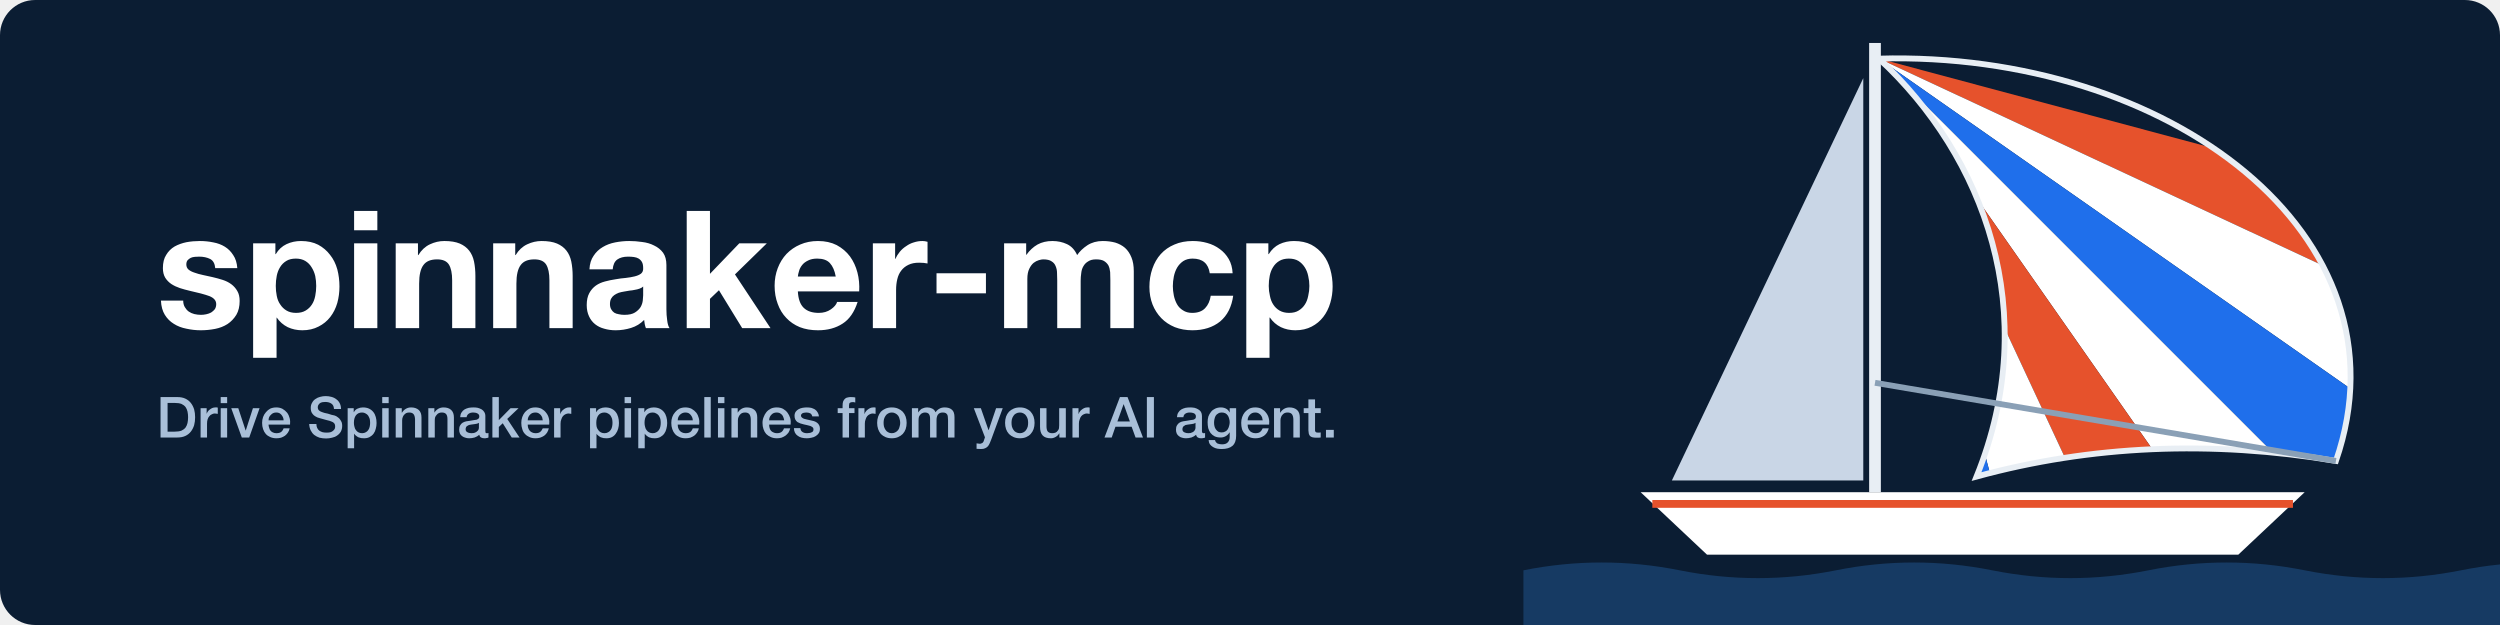
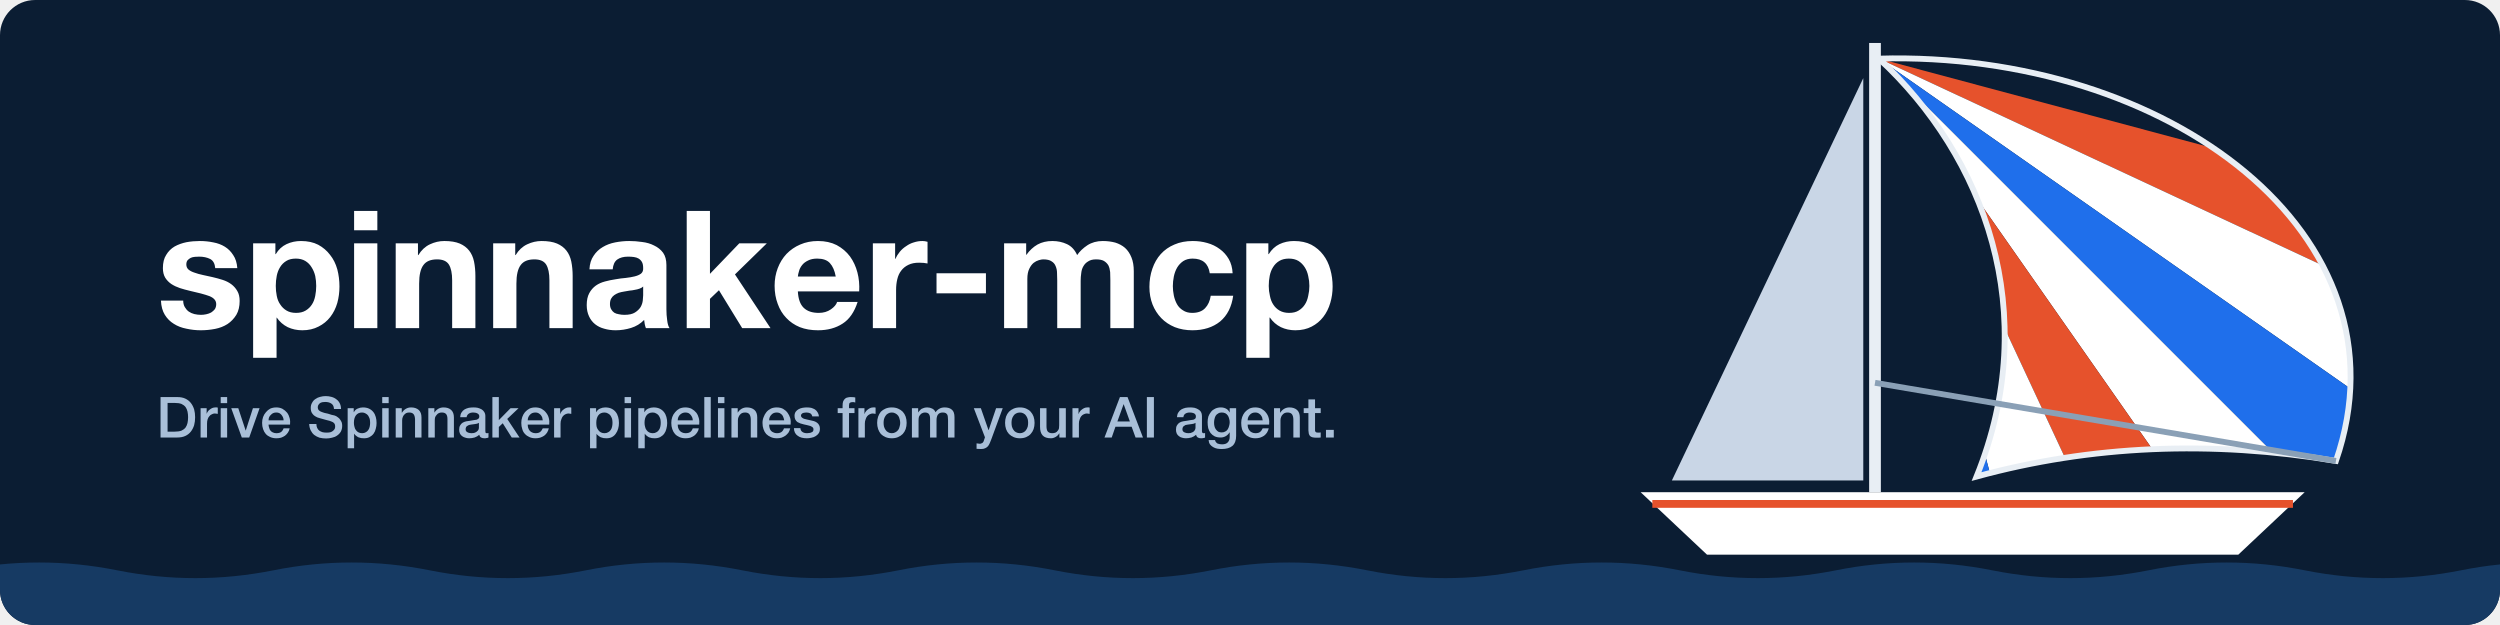
<svg xmlns="http://www.w3.org/2000/svg" viewBox="0 0 1280 320" width="1280" height="320" role="img" aria-label="spinnaker-mcp: a billowing spinnaker sail">
+   <defs>
+     <clipPath id="c">
+       <rect width="1280" height="320" rx="18" />
+     </clipPath>
+   </defs>
  <rect width="1280" height="320" rx="18" fill="#0b1d33" />
  <path fill="#fff" d="M93.8 153.9l-11.4 0q.2 4.4 2 7.3 1.8 2.9 4.6 4.6 2.8 1.8 6.5 2.5 3.6 .8 7.3 .8 3.7 0 7.3-.7 3.6-.7 6.4-2.5 2.7-1.8 4.5-4.7 1.7-2.9 1.7-7.1 0-3.1-1.2-5.1-1.2-2.1-3.1-3.5-1.9-1.4-4.4-2.2-2.5-.8-5.1-1.4-2.5-.6-5-1.1-2.4-.5-4.3-1.2-1.9-.6-3.1-1.6-1.1-1-1.1-2.6 0-1.3 .6-2.1 .7-.8 1.7-1.3 .9-.4 2.1-.5 1.2-.1 2.2-.1 3.2 0 5.6 1.2 2.3 1.2 2.6 4.7l11.3 0q-.3-4.1-2.1-6.7-1.7-2.7-4.3-4.3-2.6-1.6-5.9-2.2-3.3-.7-6.9-.7-3.5 0-6.8 .6-3.4 .7-6.1 2.2-2.7 1.6-4.3 4.3-1.7 2.6-1.7 6.8 0 2.9 1.2 4.9 1.2 1.9 3.1 3.2 2 1.3 4.4 2.1 2.5 .8 5.1 1.4 6.4 1.4 10 2.7 3.5 1.4 3.5 4.1 0 1.5-.7 2.6-.8 1-1.9 1.7-1.1 .6-2.5 .9-1.4 .3-2.7 .3-1.7 0-3.4-.4-1.6-.4-2.9-1.3-1.2-.9-2-2.3-.8-1.4-.8-3.3zm57.8 6.3q-2.9 0-4.9-1.2-2-1.2-3.2-3.1-1.3-1.8-1.8-4.4-.5-2.5-.5-5.1 0-2.7 .5-5.2 .5-2.5 1.7-4.4 1.2-2 3.2-3.2 1.9-1.2 4.9-1.2 2.8 0 4.8 1.2 2 1.2 3.2 3.2 1.3 2 1.9 4.5 .5 2.5 .5 5.1 0 2.6-.5 5.1-.5 2.6-1.7 4.4-1.2 1.9-3.2 3.1-2 1.2-4.9 1.2zm-22-35.6l0 58.6 12 0 0-20.6 .1 0q2.2 3.2 5.6 4.9 3.4 1.6 7.5 1.6 4.7 0 8.3-1.9 3.6-1.8 6-4.9 2.4-3.1 3.6-7.2 1.1-4 1.1-8.4 0-4.6-1.1-8.8-1.2-4.3-3.7-7.4-2.4-3.2-6.1-5.2-3.7-1.9-8.8-1.9-4 0-7.4 1.6-3.4 1.6-5.5 5.1l-.2 0 0-5.5zm63.6-6.7l0-9.9-11.9 0 0 9.9zm-11.9 6.7l0 43.4 11.9 0 0-43.4zm21.3 0l0 43.4 12 0 0-22.8q0-6.6 2.2-9.5 2.1-2.9 7-2.9 4.3 0 6 2.6 1.7 2.7 1.7 8.1l0 24.5 11.9 0 0-26.7q0-4-.7-7.4-.7-3.3-2.5-5.6-1.8-2.3-4.8-3.6-3.1-1.3-7.9-1.3-3.8 0-7.4 1.7-3.6 1.7-5.9 5.5l-.2 0 0-6zm49.9 0l0 43.4 11.9 0 0-22.8q0-6.6 2.2-9.5 2.1-2.9 7-2.9 4.3 0 6 2.6 1.7 2.7 1.7 8.1l0 24.5 11.9 0 0-26.7q0-4-.7-7.4-.7-3.3-2.5-5.6-1.8-2.3-4.8-3.6-3.1-1.3-7.9-1.3-3.8 0-7.4 1.7-3.6 1.7-5.9 5.5l-.2 0 0-6zm49.3 13.3q.2-4.2 2.1-6.9 1.8-2.8 4.7-4.5 2.8-1.7 6.4-2.4 3.6-.7 7.2-.7 3.2 0 6.6 .5 3.4 .4 6.1 1.8 2.8 1.3 4.6 3.7 1.7 2.4 1.7 6.3l0 22.6q0 3 .4 5.7 .3 2.7 1.2 4l-12.1 0q-.4-1-.6-2.1-.2-1-.3-2.1-2.8 2.9-6.7 4.1-3.9 1.2-7.9 1.2-3.1 0-5.8-.8-2.7-.7-4.7-2.3-2-1.6-3.1-4-1.2-2.5-1.2-5.8 0-3.7 1.3-6.1 1.3-2.4 3.4-3.9 2-1.4 4.7-2.1 2.6-.7 5.3-1.1 2.7-.5 5.3-.7 2.6-.3 4.6-.8 2-.5 3.2-1.4 1.2-1 1.1-2.8 0-2-.6-3.1-.6-1.1-1.7-1.8-1-.6-2.4-.8-1.4-.2-3-.2-3.5 0-5.6 1.5-2 1.5-2.3 5zm27.5 8.8q-.7 .7-1.9 1.1-1.1 .4-2.4 .6-1.3 .3-2.7 .4-1.5 .2-2.9 .5-1.3 .2-2.6 .6-1.3 .5-2.3 1.2-1 .7-1.6 1.8-.6 1.1-.6 2.8 0 1.5 .6 2.6 .6 1.1 1.6 1.8 1 .6 2.4 .8 1.3 .3 2.8 .3 3.5 0 5.4-1.2 1.9-1.2 2.9-2.8 .9-1.6 1.1-3.3 .2-1.7 .2-2.7zm22.3-38.7l0 60 11.9 0 0-15 4.6-4.4 11.9 19.4 14.5 0-18.2-27.5 16.3-15.9-14.1 0-15 15.6 0-32.2zm76.3 33.6l-19.4 0q.1-1.2 .6-2.8 .4-1.6 1.6-3.1 1.1-1.4 3-2.3 1.9-1 4.7-1 4.4 0 6.5 2.3 2.2 2.4 3 6.9zm-19.4 7.6l31.4 0q.3-5.1-.9-9.7-1.2-4.6-3.8-8.2-2.7-3.6-6.8-5.8-4.1-2.1-9.6-2.1-5 0-9.1 1.8-4 1.7-7 4.8-2.9 3.1-4.5 7.3-1.6 4.2-1.6 9 0 5.1 1.6 9.3 1.5 4.2 4.4 7.2 2.8 3 6.9 4.7 4.1 1.6 9.3 1.6 7.4 0 12.6-3.4 5.2-3.3 7.7-11.1l-10.5 0q-.6 2-3.2 3.8-2.6 1.8-6.2 1.8-5 0-7.7-2.6-2.7-2.6-3-8.4zm38.4-24.6l0 43.4 11.9 0 0-19.6q0-2.9 .6-5.4 .6-2.6 2-4.4 1.4-1.9 3.7-3 2.2-1.1 5.5-1.1 1.1 0 2.3 .1 1.1 .1 2 .3l0-11.1q-1.4-.4-2.6-.4-2.3 0-4.4 .7-2.1 .6-3.9 1.9-1.9 1.2-3.3 2.9-1.4 1.7-2.3 3.7l-.1 0 0-8zm32.6 15.3l0 10.3 25.3 0 0-10.3zm34.6-15.3l0 43.4 11.9 0 0-25.2q0-3.2 1-5.2 .9-1.9 2.2-3 1.3-1 2.7-1.4 1.4-.4 2.2-.4 2.9 0 4.3 1 1.5 .9 2.1 2.5 .7 1.6 .7 3.5 .1 1.9 .1 3.8l0 24.4 12 0 0-24.2q0-2 .3-4 .2-2 1.1-3.5 .9-1.6 2.5-2.5 1.5-1 4-1 2.6 0 4 .8 1.5 .9 2.3 2.3 .7 1.4 .9 3.4 .1 1.9 .1 4.1l0 24.6 12 0 0-29.1q0-4.2-1.2-7.1-1.2-3-3.3-4.9-2.1-1.8-5-2.7-3-.8-6.4-.8-4.5 0-7.9 2.2-3.3 2.2-5.2 5-1.8-4-5.2-5.6-3.4-1.6-7.5-1.6-4.3 0-7.6 1.8-3.3 1.9-5.7 5.3l-.1 0 0-5.9zm105.3 15.3l11.7 0q-.2-4.2-2-7.3-1.8-3.1-4.6-5.1-2.8-2.1-6.4-3.1-3.5-1-7.4-1-5.3 0-9.4 1.8-4.1 1.7-7 4.9-2.8 3.1-4.3 7.5-1.5 4.3-1.5 9.3 0 4.9 1.6 9 1.6 4 4.5 7 2.8 2.9 6.9 4.6 4.1 1.6 9 1.6 8.6 0 14.2-4.5 5.5-4.6 6.7-13.2l-11.5 0q-.6 4-2.9 6.4-2.3 2.4-6.6 2.4-2.8 0-4.7-1.3-2-1.2-3.1-3.2-1.1-2-1.6-4.4-.5-2.5-.5-4.8 0-2.4 .5-4.9 .5-2.5 1.7-4.6 1.2-2 3.1-3.3 2-1.3 4.8-1.3 7.7 0 8.8 7.5zm40.6 20.3q-2.8 0-4.9-1.2-2-1.2-3.2-3.1-1.2-1.8-1.7-4.4-.6-2.5-.6-5.1 0-2.7 .5-5.2 .5-2.5 1.7-4.4 1.2-2 3.2-3.2 2-1.2 4.9-1.2 2.9 0 4.9 1.2 1.9 1.2 3.2 3.2 1.3 2 1.8 4.5 .6 2.5 .6 5.1 0 2.6-.6 5.1-.5 2.6-1.7 4.4-1.2 1.9-3.2 3.1-1.9 1.2-4.9 1.2zm-21.9-35.6l0 58.6 11.9 0 0-20.6 .2 0q2.2 3.2 5.6 4.9 3.4 1.6 7.4 1.6 4.8 0 8.4-1.9 3.5-1.8 5.9-4.9 2.4-3.1 3.6-7.2 1.2-4 1.2-8.4 0-4.6-1.2-8.8-1.2-4.3-3.6-7.4-2.4-3.2-6.1-5.2-3.7-1.9-8.9-1.9-4 0-7.4 1.6-3.3 1.6-5.5 5.1l-.2 0 0-5.5z" />
  <path fill="#a9bfd8" d="M82.2 203.3l8.6 0q2.4 0 4.1 .8 1.7 .8 2.8 2.2 1.1 1.4 1.7 3.3 .5 1.9 .5 4 0 2.2-.5 4.1-.6 1.9-1.7 3.3-1.1 1.4-2.8 2.2-1.7 .8-4.1 .8l-8.6 0zm3.6 17.7l3.6 0q2.1 0 3.5-.5 1.3-.6 2.1-1.6 .7-1 1-2.3 .3-1.4 .3-3 0-1.5-.3-2.9-.3-1.3-1-2.3-.8-1-2.1-1.6-1.4-.5-3.5-.5l-3.6 0zm16.9-12l3.1 0 0 2.9 0 0q.2-.6 .6-1.2 .4-.6 1-1 .6-.5 1.3-.8 .8-.3 1.5-.3 .6 0 .8 0 .2 .1 .5 .1l0 3.2q-.4-.1-.7-.1-.4-.1-.8-.1-.8 0-1.5 .4-.8 .3-1.3 1-.6 .6-.9 1.6-.3 .9-.3 2.2l0 7.1-3.3 0zm10.3-5.7l3.3 0 0 3.1-3.3 0zm0 5.7l3.3 0 0 15-3.3 0zm5.4 0l3.6 0 3.8 11.5 0 0 3.7-11.5 3.4 0-5.3 15-3.8 0zm26.8 6.2q0-.8-.3-1.5-.3-.7-.8-1.3-.4-.5-1.1-.9-.7-.3-1.5-.3-.9 0-1.6 .3-.7 .3-1.2 .9-.6 .5-.9 1.2-.3 .7-.3 1.6zm-7.7 2.2q0 .8 .3 1.6 .2 .9 .7 1.5 .5 .6 1.2 .9 .8 .4 1.8 .4 1.5 0 2.4-.6 .9-.7 1.3-1.9l3.1 0q-.2 1.2-.9 2.2-.6 .9-1.5 1.6-.9 .6-2 1-1.1 .3-2.4 .3-1.7 0-3.1-.6-1.4-.6-2.3-1.6-.9-1-1.4-2.5-.5-1.4-.5-3.2 0-1.6 .5-3 .5-1.4 1.5-2.5 .9-1.1 2.2-1.8 1.4-.6 3.1-.6 1.7 0 3.1 .7 1.4 .8 2.4 2 .9 1.2 1.3 2.8 .4 1.6 .2 3.3zm24.5-.3q0 1.2 .4 2 .4 .9 1.1 1.4 .7 .5 1.7 .8 .9 .2 2 .2 1.2 0 2-.2 .9-.3 1.4-.8 .5-.4 .8-1 .2-.5 .2-1.1 0-1.2-.6-1.8-.5-.5-1.1-.7-1.1-.5-2.6-.8-1.5-.4-3.6-1-1.3-.3-2.2-.9-.9-.5-1.4-1.2-.6-.7-.8-1.5-.2-.8-.2-1.6 0-1.6 .7-2.7 .6-1.2 1.7-1.9 1.1-.8 2.4-1.1 1.4-.4 2.8-.4 1.6 0 3 .4 1.5 .4 2.6 1.3 1.1 .8 1.7 2.1 .6 1.2 .6 2.8l-3.6 0q-.1-2-1.4-2.8-1.2-.8-3.1-.8-.6 0-1.3 .1-.6 .1-1.2 .4-.5 .3-.9 .9-.4 .5-.4 1.3 0 1.1 .7 1.7 .7 .6 1.8 .9 .1 .1 .9 .3 .8 .2 1.8 .4 1 .3 1.9 .6 1 .2 1.4 .3 1 .3 1.7 .9 .8 .5 1.3 1.3 .5 .7 .8 1.5 .2 .8 .2 1.6 0 1.7-.7 3-.7 1.2-1.9 2-1.1 .8-2.6 1.1-1.5 .4-3 .4-1.8 0-3.4-.4-1.5-.5-2.7-1.4-1.1-.9-1.8-2.3-.7-1.4-.8-3.3zm16-8.1l3.1 0 0 2 .1 0q.7-1.3 1.9-1.8 1.3-.6 2.7-.6 1.8 0 3.1 .6 1.3 .6 2.2 1.7 .9 1.1 1.3 2.6 .4 1.4 .4 3.1 0 1.5-.4 2.9-.3 1.4-1.1 2.5-.8 1.1-2.1 1.8-1.2 .6-2.8 .6-.8 0-1.5-.1-.7-.2-1.4-.4-.6-.3-1.2-.8-.6-.4-.9-1l-.1 0 0 7.4-3.3 0zm11.5 7.5q0-1-.2-2-.3-.9-.8-1.7-.5-.7-1.3-1.1-.8-.5-1.8-.5-2.1 0-3.2 1.5-1 1.4-1 3.8 0 1.1 .3 2.1 .2 1 .8 1.7 .5 .7 1.3 1.1 .8 .4 1.8 .4 1.1 0 1.9-.5 .8-.4 1.3-1.2 .5-.7 .7-1.7 .2-.9 .2-1.9zm6.2-13.2l3.3 0 0 3.1-3.3 0zm0 5.7l3.3 0 0 15-3.3 0zm6.9 0l3.1 0 0 2.2 .1 .1q.8-1.3 2-2 1.2-.7 2.7-.7 2.4 0 3.9 1.3 1.4 1.3 1.4 3.8l0 10.3-3.3 0 0-9.4q-.1-1.8-.8-2.6-.7-.8-2.2-.8-.8 0-1.5 .3-.6 .3-1.1 .9-.5 .5-.7 1.2-.3 .7-.3 1.6l0 8.8-3.3 0zm16.7 0l3.1 0 0 2.2 0 .1q.8-1.3 2-2 1.2-.7 2.7-.7 2.5 0 3.9 1.3 1.4 1.3 1.4 3.8l0 10.3-3.3 0 0-9.4q0-1.8-.7-2.6-.7-.8-2.2-.8-.9 0-1.5 .3-.7 .3-1.1 .9-.5 .5-.8 1.2-.2 .7-.2 1.6l0 8.8-3.3 0zm29.2 11.7q0 .6 .1 .8 .2 .3 .6 .3 .2 0 .4 0 .2 0 .5-.1l0 2.3q-.2 .1-.5 .2-.3 0-.6 .1-.2 0-.5 .1-.3 0-.5 0-1 0-1.7-.4-.7-.4-.9-1.4-1 .9-2.4 1.4-1.4 .4-2.8 .4-1 0-1.9-.3-.9-.2-1.7-.8-.7-.5-1.1-1.3-.4-.9-.4-2 0-1.4 .5-2.2 .5-.9 1.3-1.4 .9-.5 1.9-.7 1-.2 2.1-.3 .9-.2 1.7-.3 .8-.1 1.4-.2 .6-.2 1-.6 .4-.3 .4-1.1 0-.6-.3-1-.4-.4-.8-.6-.4-.2-1-.3-.6-.1-1-.1-1.4 0-2.3 .6-.9 .6-1.1 1.8l-3.3 0q.1-1.5 .7-2.4 .6-1 1.6-1.6 .9-.5 2.1-.8 1.2-.2 2.5-.2 1.1 0 2.1 .2 1.1 .3 2 .8 .8 .5 1.3 1.3 .6 .9 .6 2.1zm-3.3-4.2q-.8 .5-1.9 .6-1.1 .1-2.2 .3-.5 .1-1 .2-.5 .2-.9 .5-.4 .2-.6 .7-.2 .4-.2 1.1 0 .5 .3 .9 .3 .4 .8 .6 .4 .2 1 .3 .5 .1 .9 .1 .6 0 1.2-.1 .7-.2 1.2-.5 .6-.4 1-.9 .4-.6 .4-1.3zm6.9-13.2l3.3 0 0 11.8 6-6.1 4.1 0-5.8 5.5 6.3 9.5-4 0-4.6-7.3-2 1.9 0 5.4-3.3 0zm25.8 11.9q-.1-.8-.3-1.5-.3-.7-.8-1.3-.5-.5-1.2-.9-.6-.3-1.5-.3-.8 0-1.6 .3-.7 .3-1.2 .9-.5 .5-.8 1.2-.3 .7-.3 1.6zm-7.7 2.2q0 .8 .2 1.6 .3 .9 .8 1.5 .5 .6 1.2 .9 .8 .4 1.8 .4 1.5 0 2.3-.6 .9-.7 1.4-1.9l3.1 0q-.3 1.2-.9 2.2-.6 .9-1.5 1.6-.9 .6-2.1 1-1.1 .3-2.3 .3-1.8 0-3.1-.6-1.4-.6-2.3-1.6-1-1-1.4-2.5-.5-1.4-.5-3.2 0-1.6 .5-3 .5-1.4 1.4-2.5 1-1.1 2.3-1.8 1.3-.6 3-.6 1.8 0 3.2 .7 1.4 .8 2.3 2 1 1.2 1.4 2.8 .4 1.6 .2 3.3zm13.5-8.4l3.1 0 0 2.9 .1 0q.1-.6 .6-1.2 .4-.6 1-1 .6-.5 1.3-.8 .7-.3 1.5-.3 .5 0 .8 0 .2 .1 .4 .1l0 3.2q-.3-.1-.7-.1-.4-.1-.7-.1-.8 0-1.6 .4-.7 .3-1.3 1-.5 .6-.8 1.6-.4 .9-.4 2.2l0 7.1-3.3 0zm18.4 0l3.1 0 0 2 .1 0q.7-1.3 1.9-1.8 1.3-.6 2.7-.6 1.8 0 3.1 .6 1.3 .6 2.2 1.7 .9 1.1 1.3 2.6 .4 1.4 .4 3.1 0 1.5-.4 2.9-.4 1.4-1.2 2.5-.7 1.1-2 1.8-1.2 .6-2.8 .6-.8 0-1.5-.1-.7-.2-1.4-.4-.6-.3-1.2-.8-.6-.4-1-1l0 0 0 7.4-3.3 0zm11.5 7.5q0-1-.2-2-.3-.9-.8-1.7-.5-.7-1.3-1.1-.8-.5-1.8-.5-2.1 0-3.2 1.5-1 1.4-1 3.8 0 1.1 .2 2.1 .3 1 .9 1.7 .5 .7 1.3 1.1 .8 .4 1.8 .4 1.1 0 1.9-.5 .8-.4 1.3-1.2 .5-.7 .7-1.7 .2-.9 .2-1.9zm6.2-13.2l3.3 0 0 3.1-3.3 0zm0 5.7l3.3 0 0 15-3.3 0zm7 0l3.1 0 0 2 .1 0q.7-1.3 1.9-1.8 1.3-.6 2.7-.6 1.8 0 3.1 .6 1.3 .6 2.2 1.7 .9 1.1 1.3 2.6 .4 1.4 .4 3.1 0 1.5-.4 2.9-.3 1.4-1.1 2.5-.8 1.1-2.1 1.8-1.2 .6-2.8 .6-.8 0-1.5-.1-.7-.2-1.4-.4-.6-.3-1.2-.8-.6-.4-.9-1l-.1 0 0 7.4-3.3 0zm11.5 7.5q0-1-.2-2-.3-.9-.8-1.7-.5-.7-1.3-1.1-.8-.5-1.8-.5-2.1 0-3.2 1.5-1 1.4-1 3.8 0 1.1 .3 2.1 .2 1 .8 1.7 .5 .7 1.3 1.1 .8 .4 1.8 .4 1.1 0 1.9-.5 .8-.4 1.3-1.2 .5-.7 .7-1.7 .2-.9 .2-1.9zm16.4-1.3q0-.8-.3-1.5-.3-.7-.8-1.3-.4-.5-1.1-.9-.7-.3-1.6-.3-.8 0-1.5 .3-.7 .3-1.3 .9-.5 .5-.8 1.2-.3 .7-.3 1.6zm-7.7 2.2q0 .8 .2 1.6 .3 .9 .8 1.5 .5 .6 1.2 .9 .8 .4 1.8 .4 1.5 0 2.4-.6 .9-.7 1.3-1.9l3.1 0q-.2 1.2-.9 2.2-.6 .9-1.5 1.6-.9 .6-2 1-1.1 .3-2.4 .3-1.7 0-3.1-.6-1.4-.6-2.3-1.6-.9-1-1.4-2.5-.5-1.4-.5-3.2 0-1.6 .5-3 .5-1.4 1.5-2.5 .9-1.1 2.2-1.8 1.4-.6 3-.6 1.8 0 3.2 .7 1.4 .8 2.4 2 .9 1.2 1.3 2.8 .4 1.6 .2 3.3zm13.6-14.1l3.3 0 0 20.7-3.3 0zm7 0l3.3 0 0 3.1-3.3 0zm0 5.7l3.3 0 0 15-3.3 0zm6.9 0l3.2 0 0 2.2 0 .1q.8-1.3 2-2 1.2-.7 2.7-.7 2.4 0 3.9 1.3 1.4 1.3 1.4 3.8l0 10.3-3.3 0 0-9.4q-.1-1.8-.8-2.6-.7-.8-2.1-.8-.9 0-1.6 .3-.6 .3-1.1 .9-.4 .5-.7 1.2-.3 .7-.3 1.6l0 8.8-3.3 0zm27 6.2q-.1-.8-.4-1.5-.2-.7-.7-1.3-.5-.5-1.2-.9-.7-.3-1.5-.3-.9 0-1.6 .3-.7 .3-1.2 .9-.5 .5-.8 1.2-.3 .7-.3 1.6zm-7.7 2.2q0 .8 .2 1.6 .2 .9 .7 1.5 .5 .6 1.3 .9 .7 .4 1.8 .4 1.4 0 2.3-.6 .9-.7 1.3-1.9l3.2 0q-.3 1.2-.9 2.2-.7 .9-1.6 1.6-.9 .6-2 1-1.1 .3-2.3 .3-1.8 0-3.1-.6-1.4-.6-2.4-1.6-.9-1-1.4-2.5-.5-1.4-.5-3.2 0-1.6 .6-3 .5-1.4 1.4-2.5 .9-1.1 2.3-1.8 1.3-.6 3-.6 1.8 0 3.2 .7 1.4 .8 2.3 2 .9 1.2 1.4 2.8 .4 1.6 .2 3.3zm16 1.8q.1 1.4 1.1 2 .9 .6 2.3 .6 .4 0 1-.1 .6 0 1.2-.3 .5-.2 .8-.5 .3-.4 .3-1.1 0-.6-.4-1-.5-.4-1.2-.7-.6-.2-1.5-.4-.9-.2-1.8-.4-.9-.2-1.8-.5-.8-.3-1.5-.7-.7-.5-1.1-1.3-.4-.8-.4-1.9 0-1.2 .6-2.1 .6-.8 1.5-1.3 .9-.5 2-.7 1.2-.2 2.2-.2 1.1 0 2.2 .2 1 .3 1.9 .8 .9 .6 1.4 1.5 .6 .9 .7 2.1l-3.4 0q-.3-1.2-1.1-1.6-.9-.4-2-.4-.3 0-.8 .1-.5 0-.9 .2-.4 .1-.7 .5-.3 .3-.3 .7 0 .7 .4 1 .4 .4 1.1 .7 .7 .2 1.6 .4 .9 .2 1.8 .4 .9 .2 1.7 .4 .9 .3 1.6 .8 .7 .5 1.1 1.3 .4 .7 .4 1.8 0 1.4-.6 2.3-.6 .9-1.6 1.5-.9 .6-2.1 .8-1.2 .3-2.4 .3-1.4 0-2.6-.3-1.2-.3-2.1-1-.9-.6-1.4-1.6-.5-1-.5-2.3zm19.1-10.2l2.5 0 0-1.2q0-1.5 .3-2.3 .4-.9 1-1.4 .5-.5 1.3-.6 .7-.2 1.5-.2 1.6 0 2.4 .2l0 2.6q-.4-.1-.7-.2-.4 0-.9 0-.6 0-1.1 .3-.5 .3-.5 1.3l0 1.5 2.8 0 0 2.5-2.8 0 0 12.5-3.3 0 0-12.5-2.5 0zm10.6 0l3.1 0 0 2.9 .1 0q.1-.6 .6-1.2 .4-.6 1-1 .6-.5 1.3-.8 .7-.3 1.5-.3 .6 0 .8 0 .2 .1 .4 .1l0 3.2q-.3-.1-.7-.1-.3-.1-.7-.1-.8 0-1.6 .4-.7 .3-1.3 1-.5 .6-.8 1.6-.4 .9-.4 2.2l0 7.1-3.3 0zm17.1 15.4q-1.8 0-3.2-.6-1.4-.6-2.4-1.6-.9-1.1-1.4-2.5-.5-1.5-.5-3.2 0-1.7 .5-3.2 .5-1.4 1.4-2.5 1-1 2.4-1.6 1.4-.6 3.2-.6 1.8 0 3.2 .6 1.4 .6 2.4 1.6 1 1.1 1.5 2.5 .5 1.5 .5 3.2 0 1.7-.5 3.2-.5 1.4-1.5 2.5-1 1-2.4 1.6-1.4 .6-3.2 .6zm0-2.6q1.1 0 1.9-.5 .8-.4 1.4-1.2 .5-.7 .7-1.7 .3-.9 .3-1.9 0-1-.3-1.9-.2-1-.7-1.7-.6-.8-1.4-1.2-.8-.5-1.9-.5-1.1 0-1.9 .5-.8 .4-1.3 1.2-.5 .7-.8 1.7-.2 .9-.2 1.9 0 1 .2 1.9 .3 1 .8 1.7 .5 .8 1.3 1.2 .8 .5 1.9 .5zm10.3-12.8l3.2 0 0 2.1 .1 0q.3-.6 .8-1 .4-.5 .9-.8 .6-.3 1.3-.5 .7-.2 1.6-.2 1.3 0 2.5 .6 1.2 .6 1.7 1.9 .8-1.2 1.9-1.8 1.1-.7 2.8-.7 2.4 0 3.7 1.2 1.3 1.1 1.3 3.8l0 10.4-3.3 0 0-8.8q0-.9-.1-1.6 0-.7-.3-1.3-.3-.5-.8-.8-.6-.3-1.5-.3-1.7 0-2.5 1.1-.7 1-.7 2.9l0 8.8-3.3 0 0-9.6q0-1.6-.6-2.4-.6-.8-2.1-.8-.6 0-1.2 .3-.6 .2-1 .7-.5 .5-.8 1.2-.2 .8-.2 1.7l0 8.9-3.4 0zm31.7 0l3.6 0 3.9 11.2 .1 0 3.8-11.2 3.4 0-5.8 15.8q-.4 1-.8 2-.4 .9-.9 1.6-.6 .7-1.5 1.1-.8 .4-2.1 .4-1.2 0-2.3-.1l0-2.8q.4 0 .8 .1 .4 .1 .8 .1 .6 0 .9-.2 .4-.1 .7-.4 .2-.3 .4-.6 .1-.4 .3-.9l.4-1.2zm23.6 15.4q-1.8 0-3.2-.6-1.4-.6-2.4-1.6-1-1.1-1.5-2.5-.5-1.5-.5-3.2 0-1.7 .5-3.2 .5-1.4 1.5-2.5 1-1 2.4-1.6 1.4-.6 3.2-.6 1.8 0 3.2 .6 1.4 .6 2.3 1.6 1 1.1 1.5 2.5 .5 1.5 .5 3.2 0 1.7-.5 3.2-.5 1.4-1.5 2.5-.9 1-2.3 1.6-1.4 .6-3.2 .6zm0-2.6q1.1 0 1.9-.5 .8-.4 1.3-1.2 .5-.7 .8-1.7 .2-.9 .2-1.9 0-1-.2-1.9-.3-1-.8-1.7-.5-.8-1.3-1.2-.8-.5-1.9-.5-1.1 0-2 .5-.8 .4-1.3 1.2-.5 .7-.8 1.7-.2 .9-.2 1.9 0 1 .2 1.9 .3 1 .8 1.7 .5 .8 1.3 1.2 .9 .5 2 .5zm23.5 2.2l-3.3 0 0-2.1-.1 0q-.6 1.1-1.8 1.8-1.2 .7-2.4 .7-3 0-4.3-1.5-1.3-1.4-1.3-4.4l0-9.5 3.3 0 0 9.2q0 2 .7 2.8 .8 .8 2.2 .8 1 0 1.7-.3 .7-.3 1.1-.9 .5-.5 .7-1.3 .1-.7 .1-1.6l0-8.7 3.4 0zm3.4-15l3.1 0 0 2.9 .1 0q.1-.6 .6-1.2 .4-.6 1-1 .6-.5 1.3-.8 .7-.3 1.5-.3 .6 0 .8 0 .2 .1 .4 .1l0 3.2q-.3-.1-.7-.1-.4-.1-.7-.1-.8 0-1.6 .4-.7 .3-1.3 1-.5 .6-.8 1.6-.4 .9-.4 2.2l0 7.1-3.3 0zm24.3-5.7l3.9 0 7.9 20.7-3.8 0-2-5.5-8.3 0-1.9 5.5-3.7 0zm-1.3 12.5l6.4 0-3.2-8.9 0 0zm15.1-12.5l3.6 0 0 20.7-3.6 0zm28.2 17.4q0 .6 .2 .8 .1 .3 .6 .3 .2 0 .4 0 .2 0 .4-.1l0 2.3q-.2 .1-.4 .2-.3 0-.6 .1-.3 0-.6 .1-.3 0-.5 0-1 0-1.6-.4-.7-.4-.9-1.4-1 .9-2.4 1.4-1.5 .4-2.8 .4-1 0-2-.3-.9-.2-1.6-.8-.7-.5-1.1-1.3-.4-.9-.4-2 0-1.4 .5-2.2 .5-.9 1.3-1.4 .8-.5 1.9-.7 1-.2 2-.3 .9-.2 1.7-.3 .9-.1 1.5-.2 .6-.2 1-.6 .3-.3 .3-1.1 0-.6-.3-1-.3-.4-.7-.6-.5-.2-1-.3-.6-.1-1.1-.1-1.4 0-2.3 .6-.9 .6-1 1.8l-3.3 0q.1-1.5 .7-2.4 .6-1 1.6-1.6 .9-.5 2.1-.8 1.2-.2 2.4-.2 1.1 0 2.2 .2 1.1 .3 1.9 .8 .9 .5 1.4 1.3 .5 .9 .5 2.1zm-3.3-4.2q-.7 .5-1.8 .6-1.1 .1-2.2 .3-.6 .1-1.1 .2-.4 .2-.8 .5-.4 .2-.6 .7-.2 .4-.2 1.1 0 .5 .3 .9 .3 .4 .8 .6 .4 .2 .9 .3 .6 .1 1 .1 .6 0 1.2-.1 .6-.2 1.2-.5 .6-.4 .9-.9 .4-.6 .4-1.3zm20.8 6.7q0 3.4-1.9 5.1-1.9 1.6-5.5 1.6-1.1 0-2.3-.2-1.1-.2-2.1-.8-.9-.5-1.6-1.4-.6-.9-.7-2.2l3.3 0q.1 .7 .5 1.1 .3 .4 .8 .7 .5 .2 1.1 .3 .6 .1 1.2 .1 2 0 2.9-1 1-1 1-2.8l0-2.3-.1 0q-.7 1.2-1.9 1.9-1.2 .7-2.6 .7-1.8 0-3.1-.6-1.2-.6-2.1-1.7-.8-1.1-1.2-2.5-.3-1.5-.3-3.1 0-1.5 .4-2.9 .5-1.3 1.4-2.4 .8-1 2.1-1.6 1.3-.6 2.9-.6 1.4 0 2.6 .6 1.2 .6 1.8 1.9l.1 0 0-2.1 3.3 0zm-7.4-1.8q1.1 0 1.9-.5 .8-.4 1.2-1.1 .5-.8 .7-1.7 .3-1 .3-1.9 0-1-.3-1.9-.2-.9-.7-1.6-.5-.7-1.2-1.1-.8-.4-1.9-.4-1.1 0-1.8 .5-.8 .4-1.3 1.2-.4 .7-.6 1.7-.2 .9-.2 1.8 0 1 .2 1.8 .2 .9 .7 1.6 .5 .7 1.2 1.2 .8 .4 1.8 .4zm21-6.2q-.1-.8-.3-1.5-.3-.7-.8-1.3-.5-.5-1.2-.9-.6-.3-1.5-.3-.9 0-1.6 .3-.7 .3-1.2 .9-.5 .5-.8 1.2-.3 .7-.3 1.6zm-7.7 2.2q0 .8 .2 1.6 .3 .9 .8 1.5 .5 .6 1.2 .9 .8 .4 1.8 .4 1.5 0 2.3-.6 .9-.7 1.4-1.9l3.1 0q-.3 1.2-.9 2.2-.6 .9-1.5 1.6-.9 .6-2.1 1-1.1 .3-2.3 .3-1.8 0-3.1-.6-1.4-.6-2.3-1.6-1-1-1.5-2.5-.4-1.4-.4-3.2 0-1.6 .5-3 .5-1.4 1.4-2.5 1-1.1 2.3-1.8 1.3-.6 3-.6 1.8 0 3.2 .7 1.4 .8 2.3 2 1 1.2 1.4 2.8 .4 1.6 .2 3.3zm13.5-8.4l3.1 0 0 2.2 .1 .1q.8-1.3 2-2 1.2-.7 2.7-.7 2.4 0 3.9 1.3 1.4 1.3 1.4 3.8l0 10.3-3.3 0 0-9.4q-.1-1.8-.8-2.6-.7-.8-2.2-.8-.8 0-1.5 .3-.6 .3-1.1 .9-.5 .5-.7 1.2-.3 .7-.3 1.6l0 8.8-3.3 0zm15.2 0l2.4 0 0-4.5 3.4 0 0 4.5 2.9 0 0 2.5-2.9 0 0 8q0 .5 0 .9 0 .4 .2 .6 .2 .3 .5 .4 .3 .1 .8 .1 .4 0 .7 0 .4 0 .7-.1l0 2.6q-.5 0-1 .1-.6 0-1.1 0-1.3 0-2.1-.2-.8-.2-1.3-.7-.4-.5-.6-1.2-.1-.8-.2-1.7l0-8.8-2.4 0zm11.4 11.1l4 0 0 3.9-4 0z" />
-   <path d="M780 292Q820 284 860 292T940 292T1020 292T1100 292T1180 292T1260 292T1340 292V330H780Z" fill="#163a63" />
+   <g clip-path="url(#c)">
+     <path d="M-20 292Q20 284 60 292T140 292T220 292T300 292T380 292T460 292T540 292T620 292T700 292T780 292T860 292T940 292T1020 292T1100 292T1180 292T1260 292T1340 292V330H-20Z" fill="#163a63" />
+   </g>
  <path d="M954 40L954 246L856 246Z" fill="#c9d6e6" />
  <path d="M960 22V252" stroke="#e8eef4" stroke-width="6" />
  <clipPath id="s">
    <path d="M962 30C1110 26 1236 120 1196 236Q1100 220 1012 244C1046 160 1016 80 962 30Z" />
  </clipPath>
  <g clip-path="url(#s)">
    <path d="M962 30L1348.4 133.5L1324.5 199.0Z" fill="#e6522c" />
    <path d="M962 30L1324.5 199.0L1289.7 259.4Z" fill="#ffffff" />
    <path d="M962 30L1289.7 259.4L1244.8 312.8Z" fill="#1f6feb" />
    <path d="M962 30L1244.8 312.8L1191.4 357.7Z" fill="#ffffff" />
    <path d="M962 30L1191.4 357.7L1131.0 392.5Z" fill="#e6522c" />
    <path d="M962 30L1131.0 392.5L1065.5 416.4Z" fill="#ffffff" />
    <path d="M962 30L1065.5 416.4L996.9 428.5Z" fill="#1f6feb" />
    <path d="M962 30L996.9 428.5L927.1 428.5Z" fill="#ffffff" />
  </g>
  <path d="M962 30C1110 26 1236 120 1196 236Q1100 220 1012 244C1046 160 1016 80 962 30Z" fill="none" stroke="#e8eef4" stroke-width="3" />
  <path d="M960 196L1196 236" stroke="#8aa0b6" stroke-width="3" />
  <path d="M840 252H1180L1146 284H874Z" fill="#ffffff" />
  <path d="M846 258H1174" stroke="#e6522c" stroke-width="4" />
</svg>
